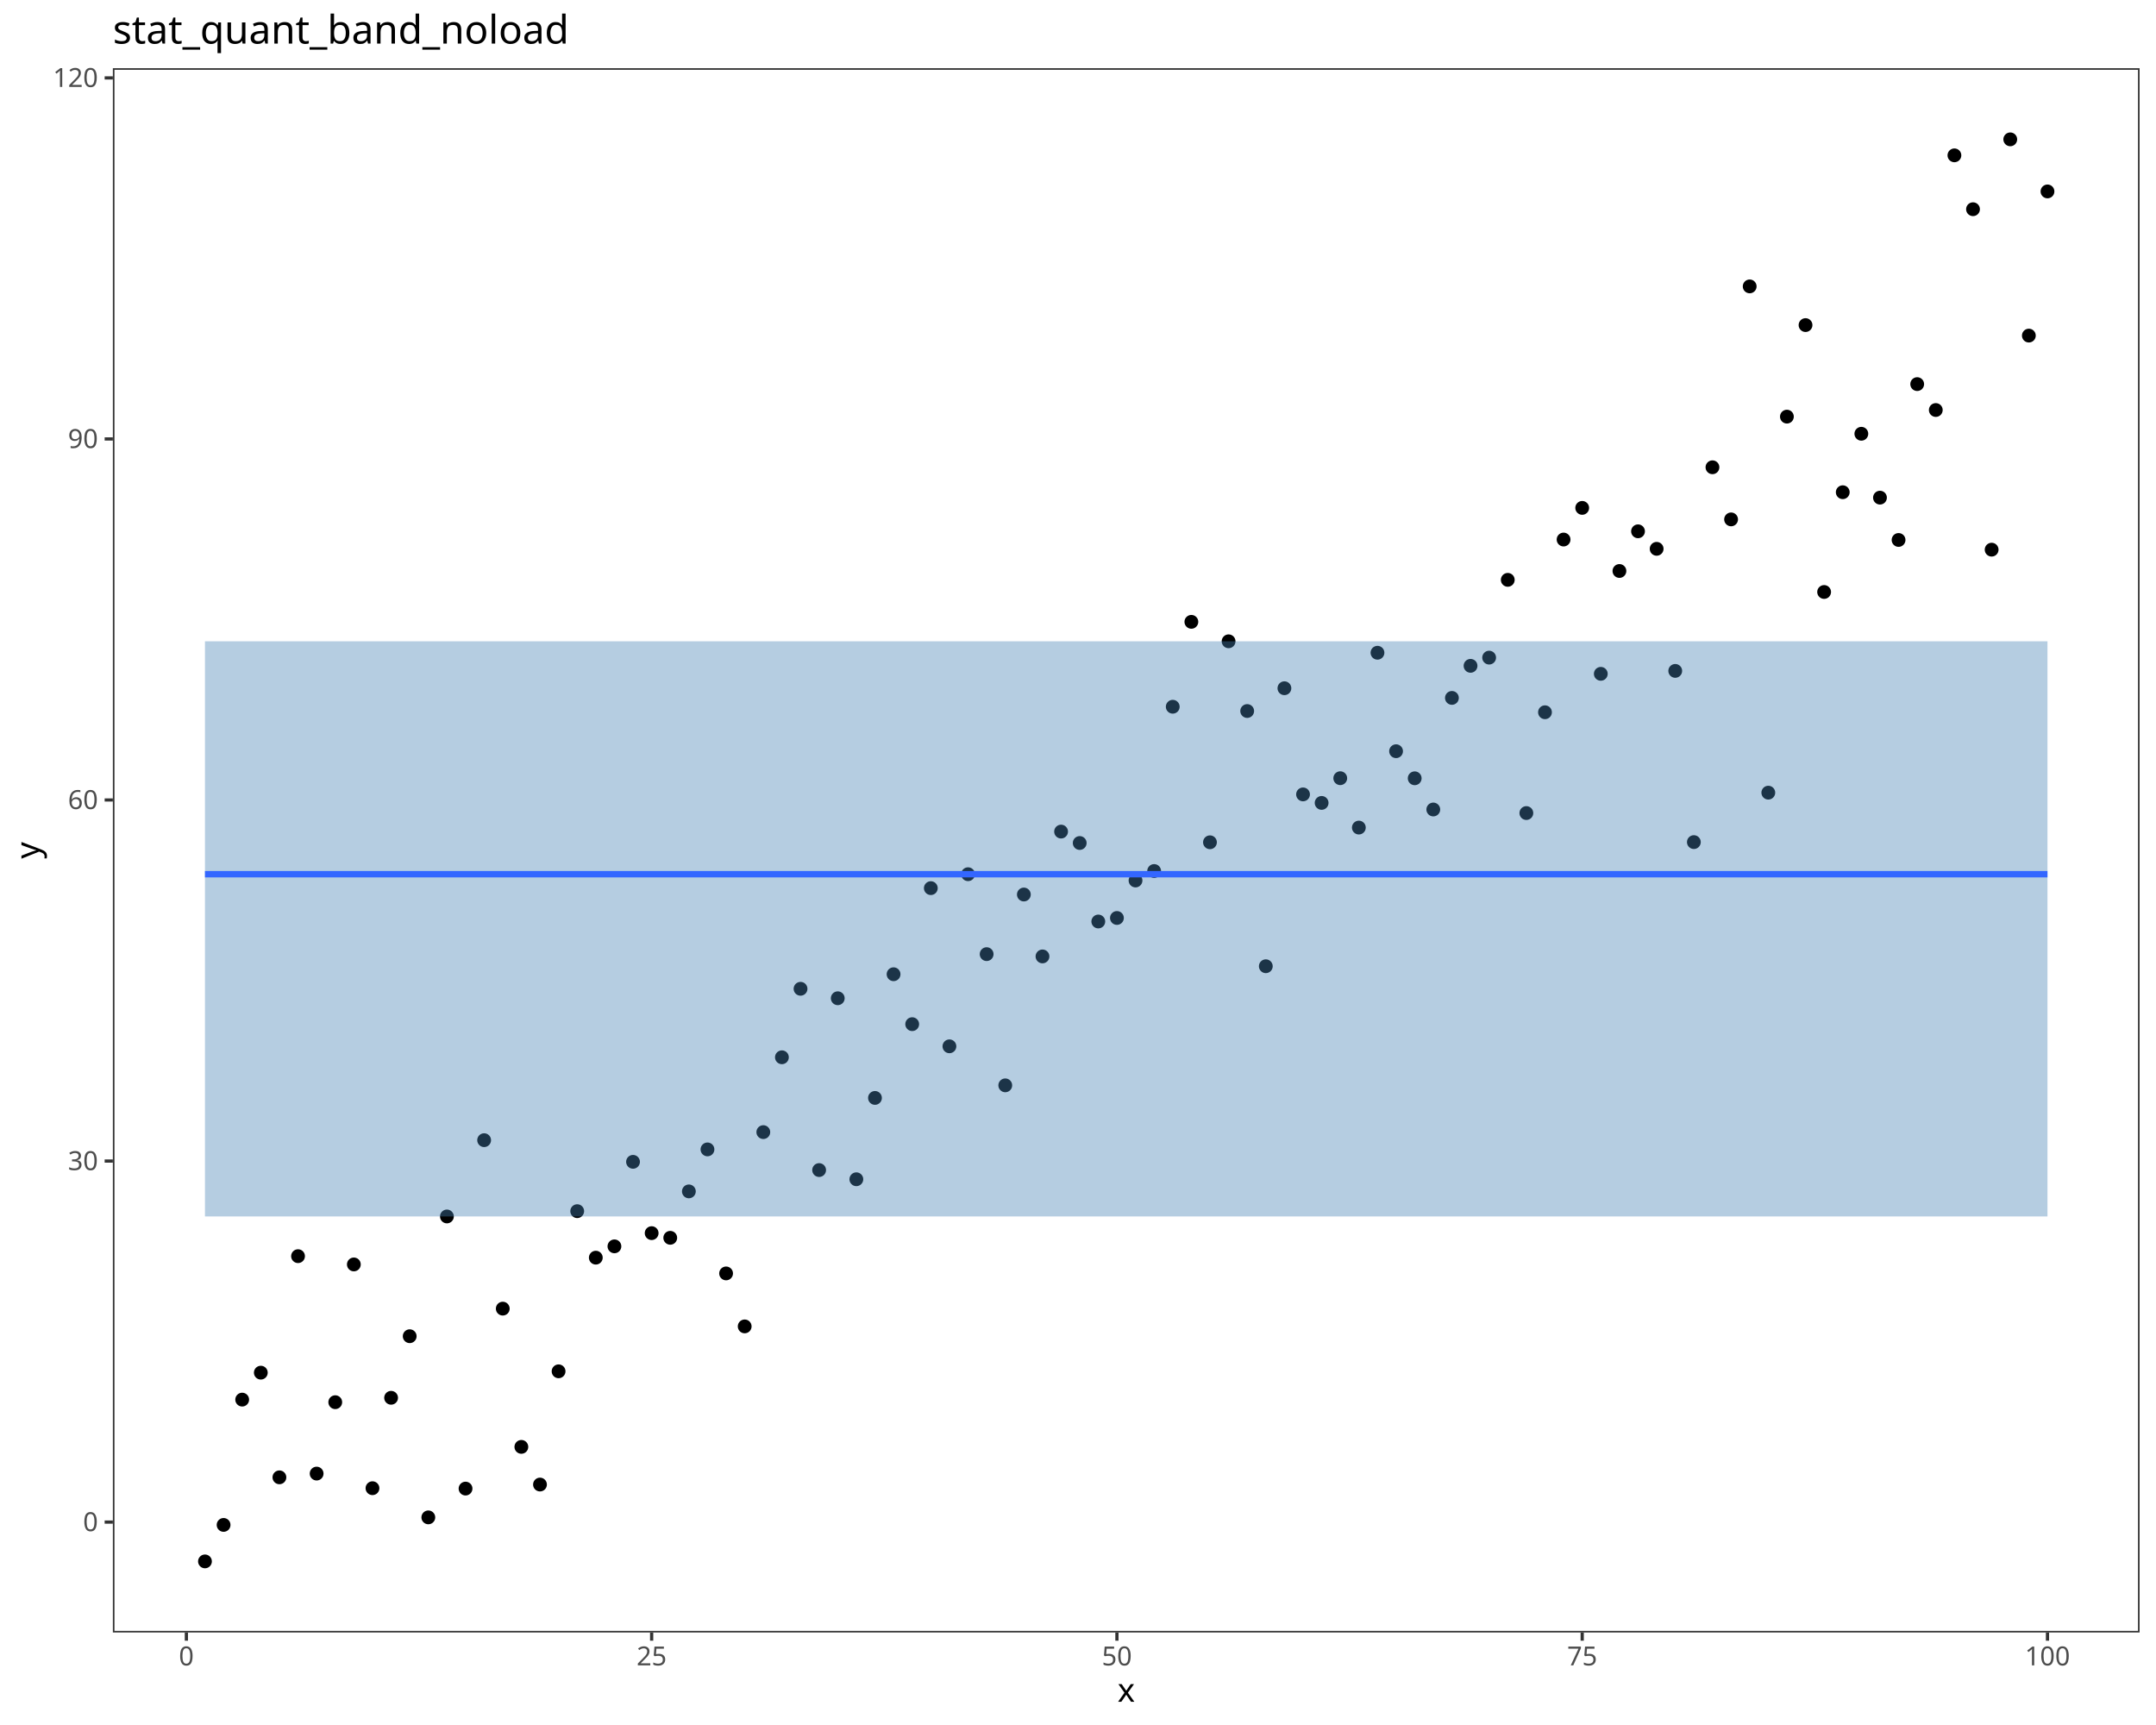
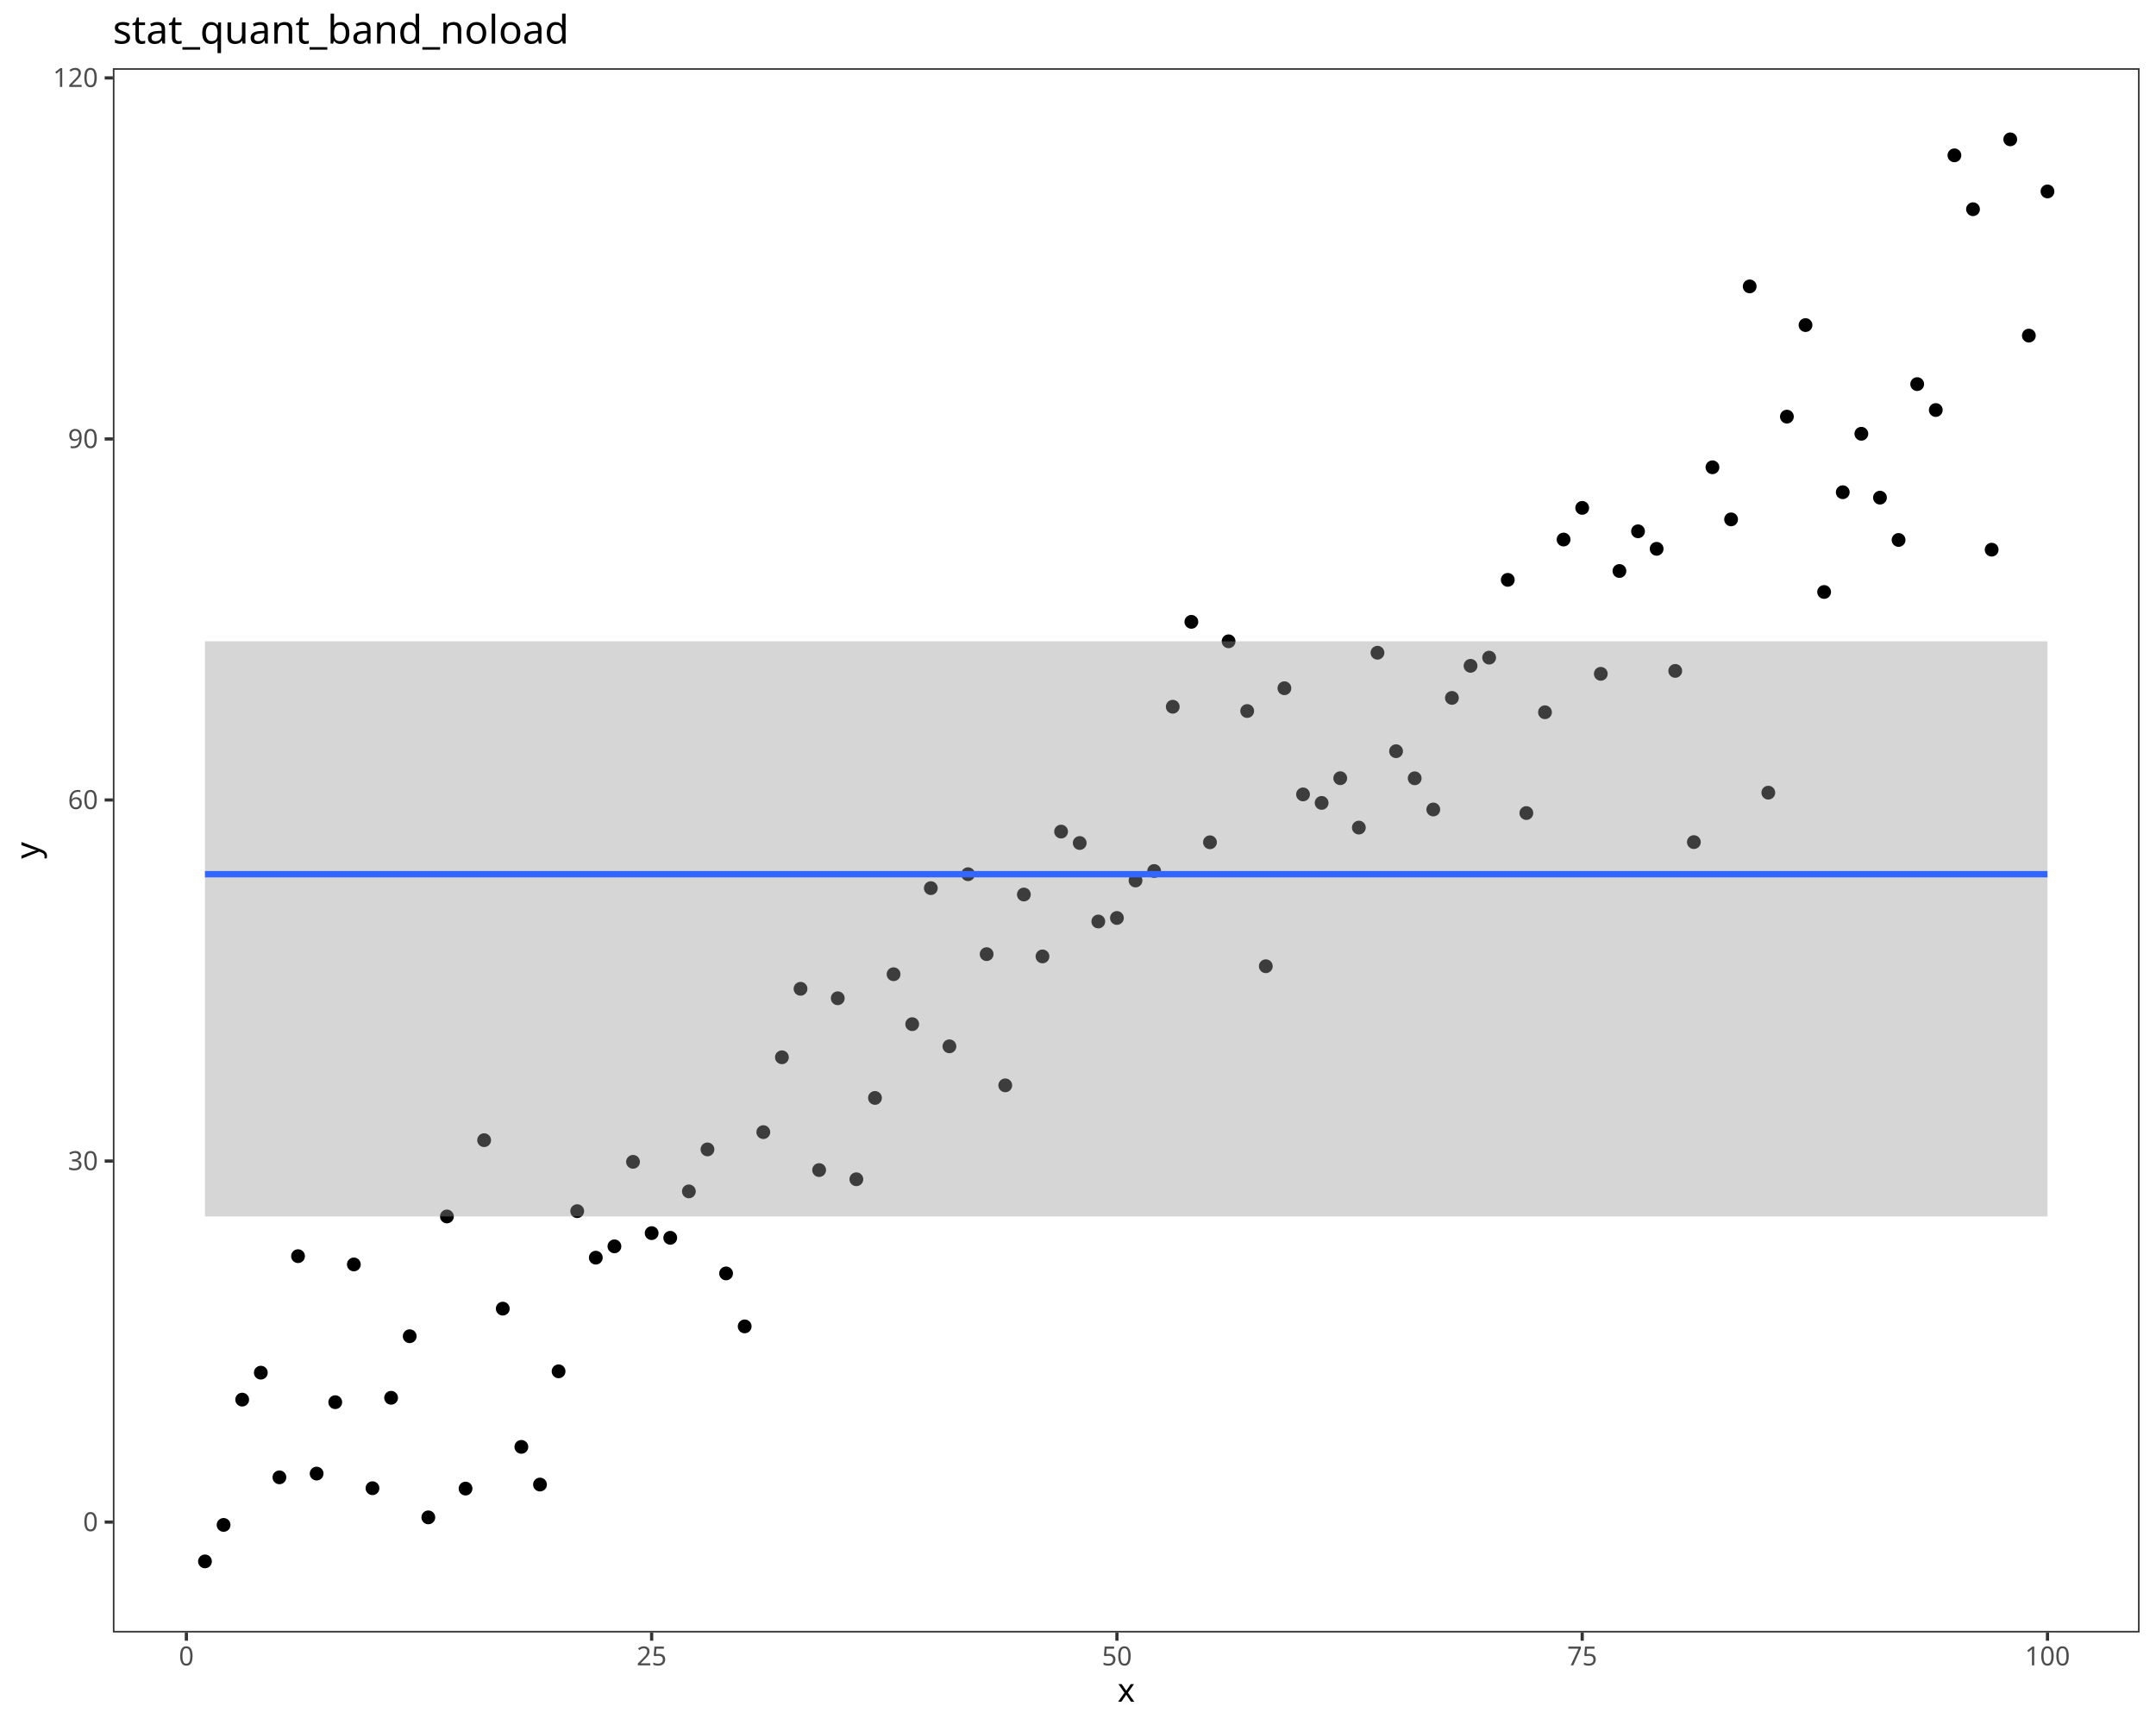
<svg xmlns="http://www.w3.org/2000/svg" class="svglite" data-engine-version="2.0" width="720.00pt" height="576.00pt" viewBox="0 0 720.00 576.00">
  <defs>
    <style type="text/css">
    .svglite line, .svglite polyline, .svglite polygon, .svglite path, .svglite rect, .svglite circle {
      fill: none;
      stroke: #000000;
      stroke-linecap: round;
      stroke-linejoin: round;
      stroke-miterlimit: 10.00;
    }
  </style>
  </defs>
  <rect width="100%" height="100%" style="stroke: none; fill: #FFFFFF;" />
  <defs>
    <clipPath id="cpMC4wMHw3MjAuMDB8MC4wMHw1NzYuMDA=">
      <rect x="0.00" y="0.00" width="720.00" height="576.00" />
    </clipPath>
  </defs>
  <g clip-path="url(#cpMC4wMHw3MjAuMDB8MC4wMHw1NzYuMDA=)">
    <rect x="0.00" y="0.00" width="720.00" height="576.00" style="stroke-width: 1.07; stroke: #FFFFFF; fill: #FFFFFF;" />
  </g>
  <defs>
    <clipPath id="cpMzcuNjl8NzE0LjUyfDIyLjc4fDU0NS4xMQ==">
      <rect x="37.69" y="22.78" width="676.83" height="522.33" />
    </clipPath>
  </defs>
  <g clip-path="url(#cpMzcuNjl8NzE0LjUyfDIyLjc4fDU0NS4xMQ==)">
    <rect x="37.69" y="22.78" width="676.83" height="522.33" style="stroke-width: 1.07; stroke: none; fill: #FFFFFF;" />
    <circle cx="68.45" cy="521.37" r="1.95" style="stroke-width: 0.71; fill: #000000;" />
    <circle cx="74.67" cy="509.19" r="1.95" style="stroke-width: 0.71; fill: #000000;" />
    <circle cx="80.88" cy="467.35" r="1.95" style="stroke-width: 0.71; fill: #000000;" />
    <circle cx="87.10" cy="458.35" r="1.95" style="stroke-width: 0.71; fill: #000000;" />
    <circle cx="93.31" cy="493.30" r="1.95" style="stroke-width: 0.71; fill: #000000;" />
    <circle cx="99.53" cy="419.45" r="1.95" style="stroke-width: 0.71; fill: #000000;" />
    <circle cx="105.74" cy="492.05" r="1.95" style="stroke-width: 0.71; fill: #000000;" />
    <circle cx="111.96" cy="468.21" r="1.95" style="stroke-width: 0.71; fill: #000000;" />
    <circle cx="118.17" cy="422.21" r="1.95" style="stroke-width: 0.71; fill: #000000;" />
    <circle cx="124.39" cy="496.93" r="1.95" style="stroke-width: 0.71; fill: #000000;" />
    <circle cx="130.61" cy="466.74" r="1.95" style="stroke-width: 0.71; fill: #000000;" />
    <circle cx="136.82" cy="446.18" r="1.95" style="stroke-width: 0.71; fill: #000000;" />
    <circle cx="143.04" cy="506.67" r="1.95" style="stroke-width: 0.71; fill: #000000;" />
    <circle cx="149.25" cy="406.19" r="1.95" style="stroke-width: 0.71; fill: #000000;" />
    <circle cx="155.47" cy="497.06" r="1.95" style="stroke-width: 0.71; fill: #000000;" />
    <circle cx="161.68" cy="380.72" r="1.95" style="stroke-width: 0.71; fill: #000000;" />
    <circle cx="167.90" cy="436.97" r="1.95" style="stroke-width: 0.71; fill: #000000;" />
    <circle cx="174.11" cy="483.13" r="1.95" style="stroke-width: 0.71; fill: #000000;" />
    <circle cx="180.33" cy="495.71" r="1.95" style="stroke-width: 0.71; fill: #000000;" />
    <circle cx="186.54" cy="457.90" r="1.95" style="stroke-width: 0.71; fill: #000000;" />
    <circle cx="192.76" cy="404.42" r="1.95" style="stroke-width: 0.71; fill: #000000;" />
    <circle cx="198.97" cy="419.95" r="1.95" style="stroke-width: 0.71; fill: #000000;" />
    <circle cx="205.19" cy="416.17" r="1.95" style="stroke-width: 0.71; fill: #000000;" />
    <circle cx="211.40" cy="387.95" r="1.95" style="stroke-width: 0.71; fill: #000000;" />
    <circle cx="217.62" cy="411.76" r="1.95" style="stroke-width: 0.71; fill: #000000;" />
    <circle cx="223.83" cy="413.32" r="1.95" style="stroke-width: 0.71; fill: #000000;" />
    <circle cx="230.05" cy="397.82" r="1.95" style="stroke-width: 0.71; fill: #000000;" />
    <circle cx="236.26" cy="383.80" r="1.95" style="stroke-width: 0.71; fill: #000000;" />
    <circle cx="242.48" cy="425.21" r="1.95" style="stroke-width: 0.71; fill: #000000;" />
    <circle cx="248.69" cy="442.90" r="1.95" style="stroke-width: 0.71; fill: #000000;" />
    <circle cx="254.91" cy="378.03" r="1.95" style="stroke-width: 0.71; fill: #000000;" />
    <circle cx="261.12" cy="353.04" r="1.95" style="stroke-width: 0.71; fill: #000000;" />
    <circle cx="267.34" cy="330.17" r="1.95" style="stroke-width: 0.71; fill: #000000;" />
    <circle cx="273.55" cy="390.70" r="1.95" style="stroke-width: 0.71; fill: #000000;" />
    <circle cx="279.77" cy="333.33" r="1.95" style="stroke-width: 0.71; fill: #000000;" />
    <circle cx="285.98" cy="393.77" r="1.95" style="stroke-width: 0.71; fill: #000000;" />
    <circle cx="292.20" cy="366.61" r="1.95" style="stroke-width: 0.71; fill: #000000;" />
    <circle cx="298.41" cy="325.31" r="1.95" style="stroke-width: 0.71; fill: #000000;" />
    <circle cx="304.63" cy="341.98" r="1.95" style="stroke-width: 0.71; fill: #000000;" />
    <circle cx="310.85" cy="296.56" r="1.95" style="stroke-width: 0.71; fill: #000000;" />
    <circle cx="317.06" cy="349.38" r="1.95" style="stroke-width: 0.71; fill: #000000;" />
    <circle cx="323.28" cy="291.91" r="1.95" style="stroke-width: 0.71; fill: #000000;" />
    <circle cx="329.49" cy="318.60" r="1.95" style="stroke-width: 0.71; fill: #000000;" />
    <circle cx="335.71" cy="362.41" r="1.95" style="stroke-width: 0.71; fill: #000000;" />
    <circle cx="341.92" cy="298.69" r="1.95" style="stroke-width: 0.71; fill: #000000;" />
    <circle cx="348.14" cy="319.36" r="1.95" style="stroke-width: 0.71; fill: #000000;" />
    <circle cx="354.35" cy="277.68" r="1.95" style="stroke-width: 0.71; fill: #000000;" />
    <circle cx="360.57" cy="281.49" r="1.95" style="stroke-width: 0.71; fill: #000000;" />
    <circle cx="366.78" cy="307.70" r="1.95" style="stroke-width: 0.71; fill: #000000;" />
    <circle cx="373.00" cy="306.52" r="1.95" style="stroke-width: 0.71; fill: #000000;" />
    <circle cx="379.21" cy="294.01" r="1.95" style="stroke-width: 0.71; fill: #000000;" />
    <circle cx="385.43" cy="290.84" r="1.95" style="stroke-width: 0.71; fill: #000000;" />
    <circle cx="391.64" cy="235.99" r="1.95" style="stroke-width: 0.71; fill: #000000;" />
    <circle cx="397.86" cy="207.64" r="1.95" style="stroke-width: 0.71; fill: #000000;" />
    <circle cx="404.07" cy="281.25" r="1.95" style="stroke-width: 0.71; fill: #000000;" />
    <circle cx="410.29" cy="214.14" r="1.95" style="stroke-width: 0.71; fill: #000000;" />
    <circle cx="416.50" cy="237.42" r="1.95" style="stroke-width: 0.71; fill: #000000;" />
    <circle cx="422.72" cy="322.64" r="1.95" style="stroke-width: 0.71; fill: #000000;" />
    <circle cx="428.93" cy="229.81" r="1.95" style="stroke-width: 0.71; fill: #000000;" />
    <circle cx="435.15" cy="265.26" r="1.95" style="stroke-width: 0.71; fill: #000000;" />
    <circle cx="441.36" cy="268.10" r="1.95" style="stroke-width: 0.71; fill: #000000;" />
    <circle cx="447.58" cy="259.85" r="1.95" style="stroke-width: 0.71; fill: #000000;" />
    <circle cx="453.79" cy="276.34" r="1.95" style="stroke-width: 0.71; fill: #000000;" />
    <circle cx="460.01" cy="217.96" r="1.95" style="stroke-width: 0.71; fill: #000000;" />
    <circle cx="466.22" cy="250.84" r="1.95" style="stroke-width: 0.71; fill: #000000;" />
    <circle cx="472.44" cy="259.88" r="1.95" style="stroke-width: 0.71; fill: #000000;" />
    <circle cx="478.65" cy="270.30" r="1.95" style="stroke-width: 0.71; fill: #000000;" />
    <circle cx="484.87" cy="233.04" r="1.95" style="stroke-width: 0.71; fill: #000000;" />
    <circle cx="491.09" cy="222.33" r="1.95" style="stroke-width: 0.71; fill: #000000;" />
    <circle cx="497.30" cy="219.59" r="1.95" style="stroke-width: 0.71; fill: #000000;" />
    <circle cx="503.52" cy="193.62" r="1.95" style="stroke-width: 0.71; fill: #000000;" />
    <circle cx="509.73" cy="271.49" r="1.95" style="stroke-width: 0.71; fill: #000000;" />
    <circle cx="515.95" cy="237.83" r="1.95" style="stroke-width: 0.71; fill: #000000;" />
    <circle cx="522.16" cy="180.16" r="1.95" style="stroke-width: 0.71; fill: #000000;" />
    <circle cx="528.38" cy="169.59" r="1.95" style="stroke-width: 0.71; fill: #000000;" />
    <circle cx="534.59" cy="225.00" r="1.95" style="stroke-width: 0.71; fill: #000000;" />
    <circle cx="540.81" cy="190.66" r="1.95" style="stroke-width: 0.71; fill: #000000;" />
    <circle cx="547.02" cy="177.41" r="1.95" style="stroke-width: 0.71; fill: #000000;" />
    <circle cx="553.24" cy="183.26" r="1.95" style="stroke-width: 0.71; fill: #000000;" />
    <circle cx="559.45" cy="224.02" r="1.95" style="stroke-width: 0.71; fill: #000000;" />
    <circle cx="565.67" cy="281.19" r="1.95" style="stroke-width: 0.71; fill: #000000;" />
    <circle cx="571.88" cy="156.03" r="1.95" style="stroke-width: 0.71; fill: #000000;" />
    <circle cx="578.10" cy="173.43" r="1.95" style="stroke-width: 0.71; fill: #000000;" />
    <circle cx="584.31" cy="95.63" r="1.95" style="stroke-width: 0.71; fill: #000000;" />
    <circle cx="590.53" cy="264.68" r="1.95" style="stroke-width: 0.71; fill: #000000;" />
    <circle cx="596.74" cy="139.12" r="1.95" style="stroke-width: 0.71; fill: #000000;" />
    <circle cx="602.96" cy="108.55" r="1.95" style="stroke-width: 0.71; fill: #000000;" />
    <circle cx="609.17" cy="197.67" r="1.95" style="stroke-width: 0.71; fill: #000000;" />
    <circle cx="615.39" cy="164.36" r="1.95" style="stroke-width: 0.71; fill: #000000;" />
    <circle cx="621.60" cy="144.84" r="1.95" style="stroke-width: 0.71; fill: #000000;" />
    <circle cx="627.82" cy="166.17" r="1.95" style="stroke-width: 0.71; fill: #000000;" />
    <circle cx="634.03" cy="180.30" r="1.95" style="stroke-width: 0.71; fill: #000000;" />
    <circle cx="640.25" cy="128.26" r="1.95" style="stroke-width: 0.71; fill: #000000;" />
    <circle cx="646.46" cy="136.91" r="1.95" style="stroke-width: 0.71; fill: #000000;" />
    <circle cx="652.68" cy="51.87" r="1.95" style="stroke-width: 0.71; fill: #000000;" />
    <circle cx="658.89" cy="69.86" r="1.95" style="stroke-width: 0.71; fill: #000000;" />
    <circle cx="665.11" cy="183.54" r="1.95" style="stroke-width: 0.71; fill: #000000;" />
    <circle cx="671.33" cy="46.53" r="1.95" style="stroke-width: 0.71; fill: #000000;" />
    <circle cx="677.54" cy="112.06" r="1.95" style="stroke-width: 0.71; fill: #000000;" />
    <circle cx="683.76" cy="63.92" r="1.95" style="stroke-width: 0.71; fill: #000000;" />
-     <polygon points="68.45,214.14 76.24,214.14 84.03,214.14 91.82,214.14 99.61,214.14 107.40,214.14 115.19,214.14 122.97,214.14 130.76,214.14 138.55,214.14 146.34,214.14 154.13,214.14 161.92,214.14 169.71,214.14 177.49,214.14 185.28,214.14 193.07,214.14 200.86,214.14 208.65,214.14 216.44,214.14 224.23,214.14 232.01,214.14 239.80,214.14 247.59,214.14 255.38,214.14 263.17,214.14 270.96,214.14 278.75,214.14 286.54,214.14 294.32,214.14 302.11,214.14 309.90,214.14 317.69,214.14 325.48,214.14 333.27,214.14 341.06,214.14 348.84,214.14 356.63,214.14 364.42,214.14 372.21,214.14 380.00,214.14 387.79,214.14 395.58,214.14 403.36,214.14 411.15,214.14 418.94,214.14 426.73,214.14 434.52,214.14 442.31,214.14 450.10,214.14 457.89,214.14 465.67,214.14 473.46,214.14 481.25,214.14 489.04,214.14 496.83,214.14 504.62,214.14 512.41,214.14 520.19,214.14 527.98,214.14 535.77,214.14 543.56,214.14 551.35,214.14 559.14,214.14 566.93,214.14 574.71,214.14 582.50,214.14 590.29,214.14 598.08,214.14 605.87,214.14 613.66,214.14 621.45,214.14 629.23,214.14 637.02,214.14 644.81,214.14 652.60,214.14 660.39,214.14 668.18,214.14 675.97,214.14 683.76,214.14 683.76,406.19 675.97,406.19 668.18,406.19 660.39,406.19 652.60,406.19 644.81,406.19 637.02,406.19 629.23,406.19 621.45,406.19 613.66,406.19 605.87,406.19 598.08,406.19 590.29,406.19 582.50,406.19 574.71,406.19 566.93,406.19 559.14,406.19 551.35,406.19 543.56,406.19 535.77,406.19 527.98,406.19 520.19,406.19 512.41,406.19 504.62,406.19 496.83,406.19 489.04,406.19 481.25,406.19 473.46,406.19 465.67,406.19 457.89,406.19 450.10,406.19 442.31,406.19 434.52,406.19 426.73,406.19 418.94,406.19 411.15,406.19 403.36,406.19 395.58,406.19 387.79,406.19 380.00,406.19 372.21,406.19 364.42,406.19 356.63,406.19 348.84,406.19 341.06,406.19 333.27,406.19 325.48,406.19 317.69,406.19 309.90,406.19 302.11,406.19 294.32,406.19 286.54,406.19 278.75,406.19 270.96,406.19 263.17,406.19 255.38,406.19 247.59,406.19 239.80,406.19 232.01,406.19 224.23,406.19 216.44,406.19 208.65,406.19 200.86,406.19 193.07,406.19 185.28,406.19 177.49,406.19 169.71,406.19 161.92,406.19 154.13,406.19 146.34,406.19 138.55,406.19 130.76,406.19 122.97,406.19 115.19,406.19 107.40,406.19 99.61,406.19 91.82,406.19 84.03,406.19 76.24,406.19 68.45,406.19 " style="stroke-width: 0.00; stroke: none; fill: #4682B4; fill-opacity: 0.40;" />
+     <polygon points="68.45,214.14 76.24,214.14 84.03,214.14 91.82,214.14 99.61,214.14 107.40,214.14 115.19,214.14 122.97,214.14 130.76,214.14 138.55,214.14 146.34,214.14 154.13,214.14 161.92,214.14 169.71,214.14 177.49,214.14 185.28,214.14 193.07,214.14 200.86,214.14 208.65,214.14 216.44,214.14 224.23,214.14 232.01,214.14 239.80,214.14 247.59,214.14 255.38,214.14 263.17,214.14 270.96,214.14 278.75,214.14 286.54,214.14 294.32,214.14 302.11,214.14 309.90,214.14 317.69,214.14 325.48,214.14 333.27,214.14 341.06,214.14 348.84,214.14 356.63,214.14 364.42,214.14 372.21,214.14 380.00,214.14 387.79,214.14 395.58,214.14 403.36,214.14 411.15,214.14 418.94,214.14 426.73,214.14 434.52,214.14 442.31,214.14 450.10,214.14 457.89,214.14 465.67,214.14 473.46,214.14 481.25,214.14 489.04,214.14 496.83,214.14 504.62,214.14 512.41,214.14 520.19,214.14 527.98,214.14 535.77,214.14 543.56,214.14 551.35,214.14 559.14,214.14 566.93,214.14 574.71,214.14 582.50,214.14 590.29,214.14 598.08,214.14 605.87,214.14 613.66,214.14 621.45,214.14 629.23,214.14 637.02,214.14 644.81,214.14 652.60,214.14 660.39,214.14 668.18,214.14 675.97,214.14 683.76,214.14 683.76,406.19 675.97,406.19 668.18,406.19 660.39,406.19 652.60,406.19 644.81,406.19 637.02,406.19 629.23,406.19 621.45,406.19 613.66,406.19 605.87,406.19 598.08,406.19 590.29,406.19 582.50,406.19 574.71,406.19 566.93,406.19 559.14,406.19 551.35,406.19 543.56,406.19 535.77,406.19 527.98,406.19 520.19,406.19 512.41,406.19 504.62,406.19 496.83,406.19 489.04,406.19 481.25,406.19 473.46,406.19 465.67,406.19 457.89,406.19 450.10,406.19 442.31,406.19 434.52,406.19 426.73,406.19 418.94,406.19 411.15,406.19 403.36,406.19 395.58,406.19 387.79,406.19 380.00,406.19 372.21,406.19 364.42,406.19 356.63,406.19 348.84,406.19 341.06,406.19 333.27,406.19 325.48,406.19 317.69,406.19 309.90,406.19 302.11,406.19 294.32,406.19 286.54,406.19 278.75,406.19 270.96,406.19 263.17,406.19 255.38,406.19 247.59,406.19 239.80,406.19 232.01,406.19 224.23,406.19 216.44,406.19 208.65,406.19 200.86,406.19 193.07,406.19 185.28,406.19 177.49,406.19 169.71,406.19 161.92,406.19 154.13,406.19 146.34,406.19 138.55,406.19 130.76,406.19 122.97,406.19 115.19,406.19 107.40,406.19 99.61,406.19 91.82,406.19 84.03,406.19 76.24,406.19 68.45,406.19 " style="stroke-width: 0.00; stroke: none; fill: #999999; fill-opacity: 0.40;" />
    <polyline points="68.45,214.14 76.24,214.14 84.03,214.14 91.82,214.14 99.61,214.14 107.40,214.14 115.19,214.14 122.97,214.14 130.76,214.14 138.55,214.14 146.34,214.14 154.13,214.14 161.92,214.14 169.71,214.14 177.49,214.14 185.28,214.14 193.07,214.14 200.86,214.14 208.65,214.14 216.44,214.14 224.23,214.14 232.01,214.14 239.80,214.14 247.59,214.14 255.38,214.14 263.17,214.14 270.96,214.14 278.75,214.14 286.54,214.14 294.32,214.14 302.11,214.14 309.90,214.14 317.69,214.14 325.48,214.14 333.27,214.14 341.06,214.14 348.84,214.14 356.63,214.14 364.42,214.14 372.21,214.14 380.00,214.14 387.79,214.14 395.58,214.14 403.36,214.14 411.15,214.14 418.94,214.14 426.73,214.14 434.52,214.14 442.31,214.14 450.10,214.14 457.89,214.14 465.67,214.14 473.46,214.14 481.25,214.14 489.04,214.14 496.83,214.14 504.62,214.14 512.41,214.14 520.19,214.14 527.98,214.14 535.77,214.14 543.56,214.14 551.35,214.14 559.14,214.14 566.93,214.14 574.71,214.14 582.50,214.14 590.29,214.14 598.08,214.14 605.87,214.14 613.66,214.14 621.45,214.14 629.23,214.14 637.02,214.14 644.81,214.14 652.60,214.14 660.39,214.14 668.18,214.14 675.97,214.14 683.76,214.14 " style="stroke-width: 2.13; stroke: none;" />
    <polyline points="683.76,406.19 675.97,406.19 668.18,406.19 660.39,406.19 652.60,406.19 644.81,406.19 637.02,406.19 629.23,406.19 621.45,406.19 613.66,406.19 605.87,406.19 598.08,406.19 590.29,406.19 582.50,406.19 574.71,406.19 566.93,406.19 559.14,406.19 551.35,406.19 543.56,406.19 535.77,406.19 527.98,406.19 520.19,406.19 512.41,406.19 504.62,406.19 496.83,406.19 489.04,406.19 481.25,406.19 473.46,406.19 465.67,406.19 457.89,406.19 450.10,406.19 442.31,406.19 434.52,406.19 426.73,406.19 418.94,406.19 411.15,406.19 403.36,406.19 395.58,406.19 387.79,406.19 380.00,406.19 372.21,406.19 364.42,406.19 356.63,406.19 348.84,406.19 341.06,406.19 333.27,406.19 325.48,406.19 317.69,406.19 309.90,406.19 302.11,406.19 294.32,406.19 286.54,406.19 278.75,406.19 270.96,406.19 263.17,406.19 255.38,406.19 247.59,406.19 239.80,406.19 232.01,406.19 224.23,406.19 216.44,406.19 208.65,406.19 200.86,406.19 193.07,406.19 185.28,406.19 177.49,406.19 169.71,406.19 161.92,406.19 154.13,406.19 146.34,406.19 138.55,406.19 130.76,406.19 122.97,406.19 115.19,406.19 107.40,406.19 99.61,406.19 91.82,406.19 84.03,406.19 76.24,406.19 68.45,406.19 " style="stroke-width: 2.13; stroke: none;" />
    <polyline points="68.45,291.91 76.24,291.91 84.03,291.91 91.82,291.91 99.61,291.91 107.40,291.91 115.19,291.91 122.97,291.91 130.76,291.91 138.55,291.91 146.34,291.91 154.13,291.91 161.92,291.91 169.71,291.91 177.49,291.91 185.28,291.91 193.07,291.91 200.86,291.91 208.65,291.91 216.44,291.91 224.23,291.91 232.01,291.91 239.80,291.91 247.59,291.91 255.38,291.91 263.17,291.91 270.96,291.91 278.75,291.91 286.54,291.91 294.32,291.91 302.11,291.91 309.90,291.91 317.69,291.91 325.48,291.91 333.27,291.91 341.06,291.91 348.84,291.91 356.63,291.91 364.42,291.91 372.21,291.91 380.00,291.91 387.79,291.91 395.58,291.91 403.36,291.91 411.15,291.91 418.94,291.91 426.73,291.91 434.52,291.91 442.31,291.91 450.10,291.91 457.89,291.91 465.67,291.91 473.46,291.91 481.25,291.91 489.04,291.91 496.83,291.91 504.62,291.91 512.41,291.91 520.19,291.91 527.98,291.91 535.77,291.91 543.56,291.91 551.35,291.91 559.14,291.91 566.93,291.91 574.71,291.91 582.50,291.91 590.29,291.91 598.08,291.91 605.87,291.91 613.66,291.91 621.45,291.91 629.23,291.91 637.02,291.91 644.81,291.91 652.60,291.91 660.39,291.91 668.18,291.91 675.97,291.91 683.76,291.91 " style="stroke-width: 2.13; stroke: #3366FF; stroke-linecap: butt;" />
    <rect x="37.69" y="22.78" width="676.83" height="522.33" style="stroke-width: 1.07; stroke: #333333;" />
  </g>
  <g clip-path="url(#cpMC4wMHw3MjAuMDB8MC4wMHw1NzYuMDA=)">
    <text x="32.76" y="511.27" text-anchor="end" style="font-size: 8.80px; fill: #4D4D4D; font-family: sans;" textLength="4.89px" lengthAdjust="spacingAndGlyphs">0</text>
    <text x="32.76" y="390.71" text-anchor="end" style="font-size: 8.80px; fill: #4D4D4D; font-family: sans;" textLength="9.79px" lengthAdjust="spacingAndGlyphs">30</text>
    <text x="32.76" y="270.15" text-anchor="end" style="font-size: 8.80px; fill: #4D4D4D; font-family: sans;" textLength="9.79px" lengthAdjust="spacingAndGlyphs">60</text>
    <text x="32.76" y="149.59" text-anchor="end" style="font-size: 8.80px; fill: #4D4D4D; font-family: sans;" textLength="9.79px" lengthAdjust="spacingAndGlyphs">90</text>
    <text x="32.76" y="29.04" text-anchor="end" style="font-size: 8.80px; fill: #4D4D4D; font-family: sans;" textLength="14.68px" lengthAdjust="spacingAndGlyphs">120</text>
    <polyline points="34.95,508.24 37.69,508.24 " style="stroke-width: 1.07; stroke: #333333; stroke-linecap: butt;" />
    <polyline points="34.95,387.68 37.69,387.68 " style="stroke-width: 1.07; stroke: #333333; stroke-linecap: butt;" />
    <polyline points="34.95,267.12 37.69,267.12 " style="stroke-width: 1.07; stroke: #333333; stroke-linecap: butt;" />
    <polyline points="34.95,146.57 37.69,146.57 " style="stroke-width: 1.07; stroke: #333333; stroke-linecap: butt;" />
    <polyline points="34.95,26.01 37.69,26.01 " style="stroke-width: 1.07; stroke: #333333; stroke-linecap: butt;" />
    <polyline points="62.24,547.85 62.24,545.11 " style="stroke-width: 1.07; stroke: #333333; stroke-linecap: butt;" />
    <polyline points="217.62,547.85 217.62,545.11 " style="stroke-width: 1.07; stroke: #333333; stroke-linecap: butt;" />
    <polyline points="373.00,547.85 373.00,545.11 " style="stroke-width: 1.07; stroke: #333333; stroke-linecap: butt;" />
    <polyline points="528.38,547.85 528.38,545.11 " style="stroke-width: 1.07; stroke: #333333; stroke-linecap: butt;" />
    <polyline points="683.76,547.85 683.76,545.11 " style="stroke-width: 1.07; stroke: #333333; stroke-linecap: butt;" />
    <text x="62.24" y="556.10" text-anchor="middle" style="font-size: 8.80px; fill: #4D4D4D; font-family: sans;" textLength="4.89px" lengthAdjust="spacingAndGlyphs">0</text>
    <text x="217.62" y="556.10" text-anchor="middle" style="font-size: 8.80px; fill: #4D4D4D; font-family: sans;" textLength="9.79px" lengthAdjust="spacingAndGlyphs">25</text>
    <text x="373.00" y="556.10" text-anchor="middle" style="font-size: 8.80px; fill: #4D4D4D; font-family: sans;" textLength="9.79px" lengthAdjust="spacingAndGlyphs">50</text>
    <text x="528.38" y="556.10" text-anchor="middle" style="font-size: 8.80px; fill: #4D4D4D; font-family: sans;" textLength="9.79px" lengthAdjust="spacingAndGlyphs">75</text>
    <text x="683.76" y="556.10" text-anchor="middle" style="font-size: 8.80px; fill: #4D4D4D; font-family: sans;" textLength="14.68px" lengthAdjust="spacingAndGlyphs">100</text>
    <text x="376.10" y="568.24" text-anchor="middle" style="font-size: 11.00px; font-family: sans;" textLength="5.50px" lengthAdjust="spacingAndGlyphs">x</text>
    <text transform="translate(13.05,283.95) rotate(-90)" text-anchor="middle" style="font-size: 11.00px; font-family: sans;" textLength="5.50px" lengthAdjust="spacingAndGlyphs">y</text>
    <text x="37.69" y="14.56" style="font-size: 13.20px; font-family: sans;" textLength="145.35px" lengthAdjust="spacingAndGlyphs">stat_quant_band_noload</text>
  </g>
</svg>
